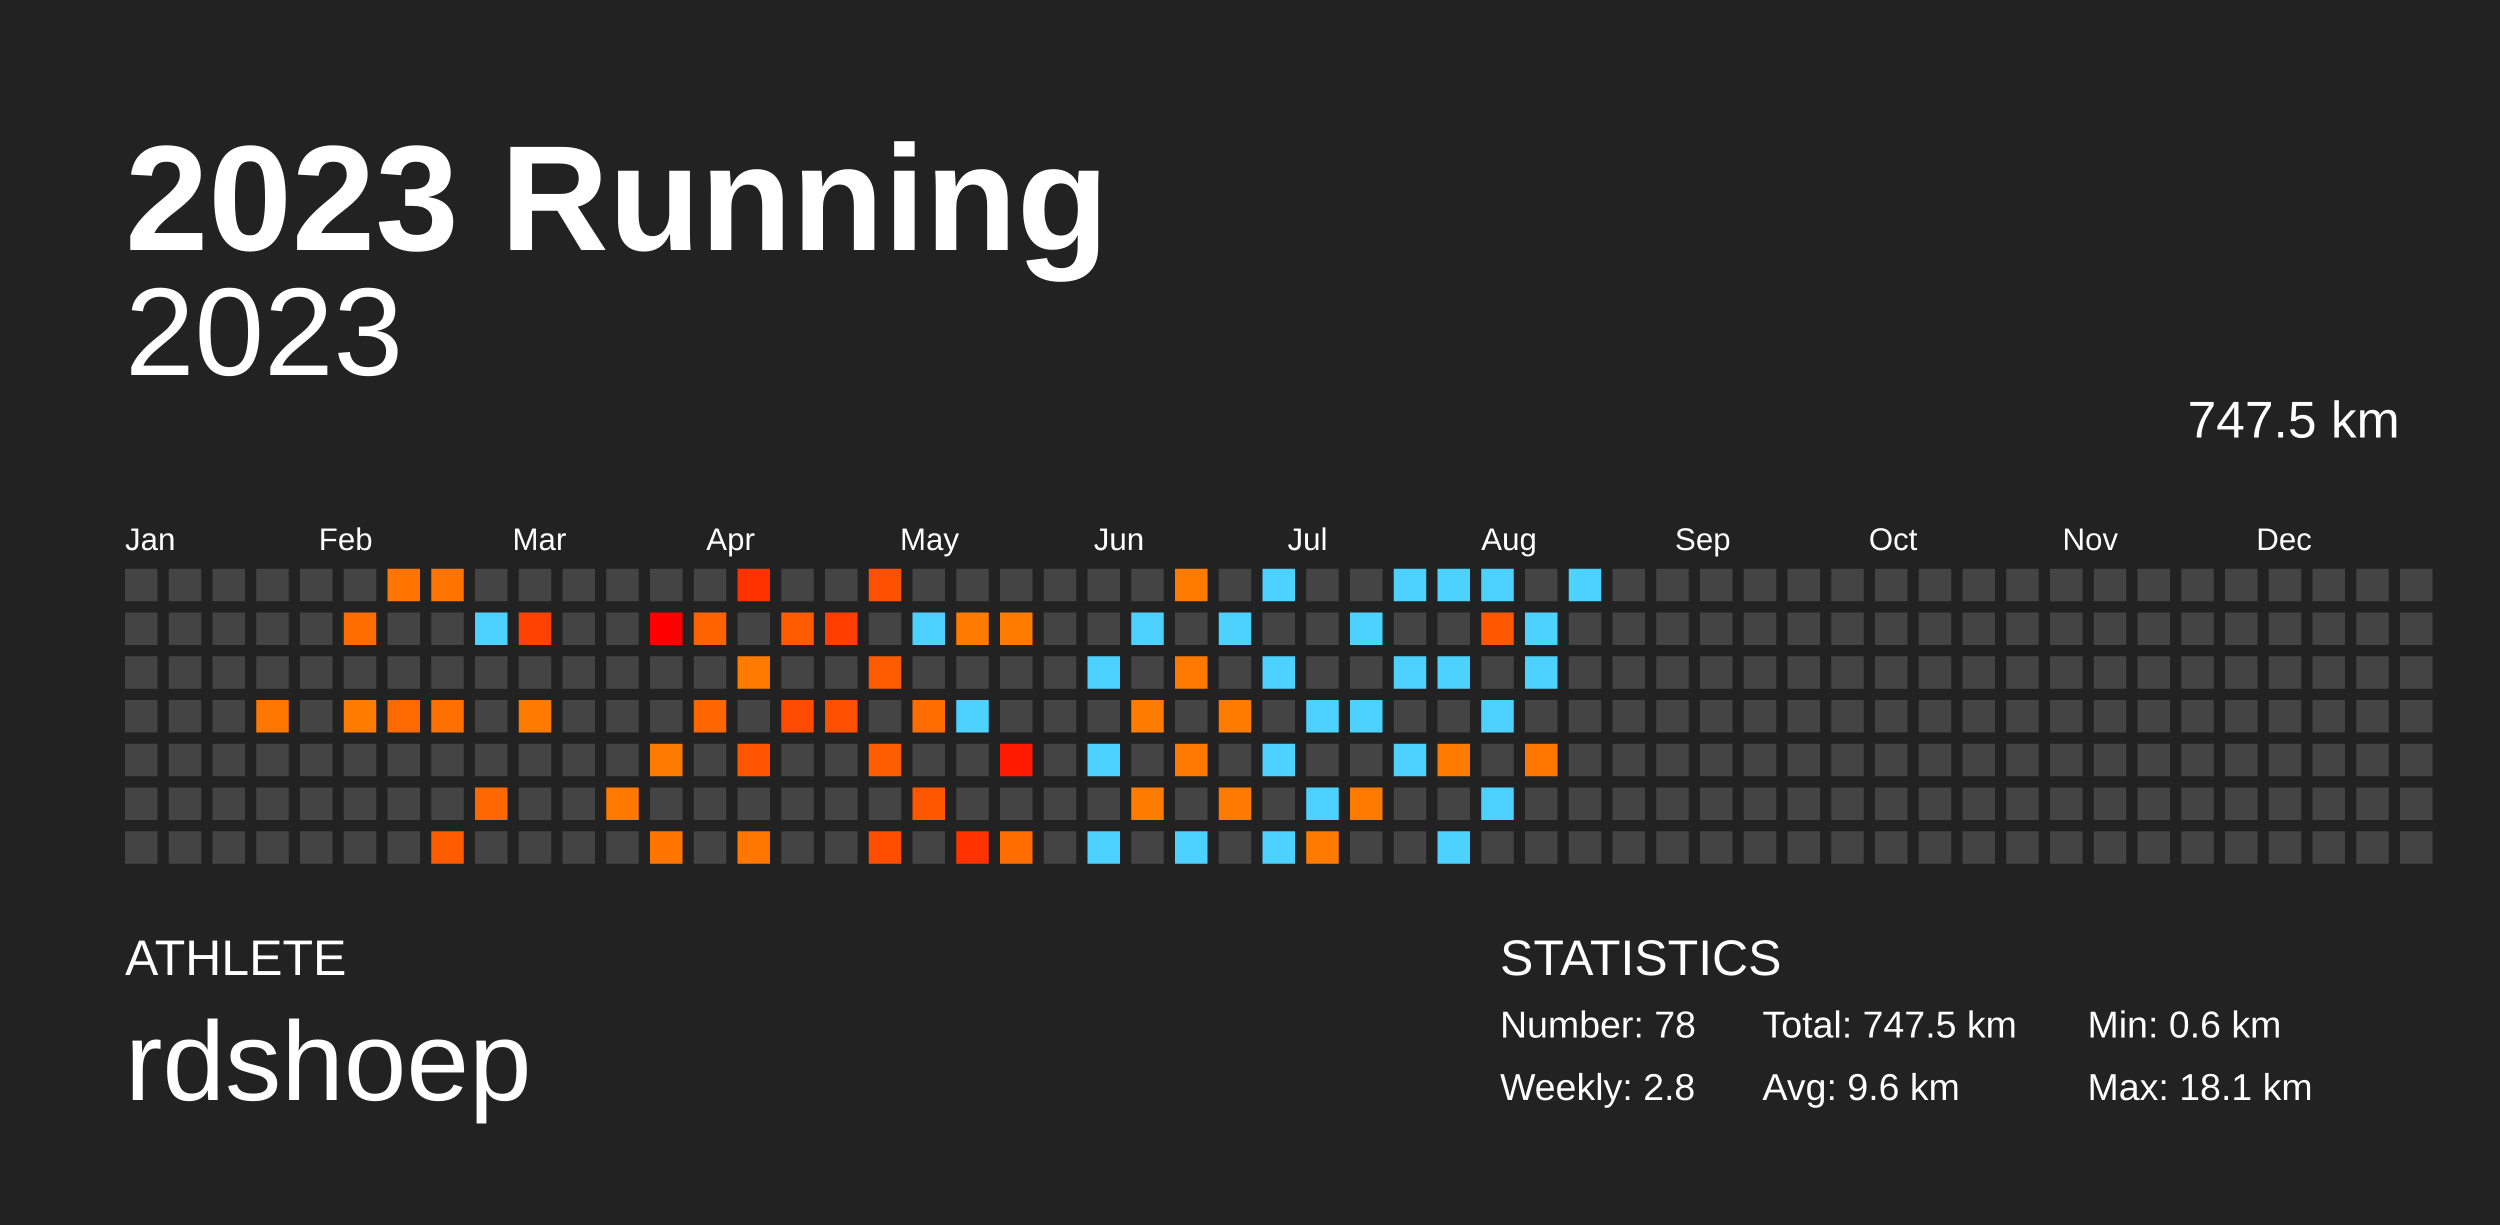
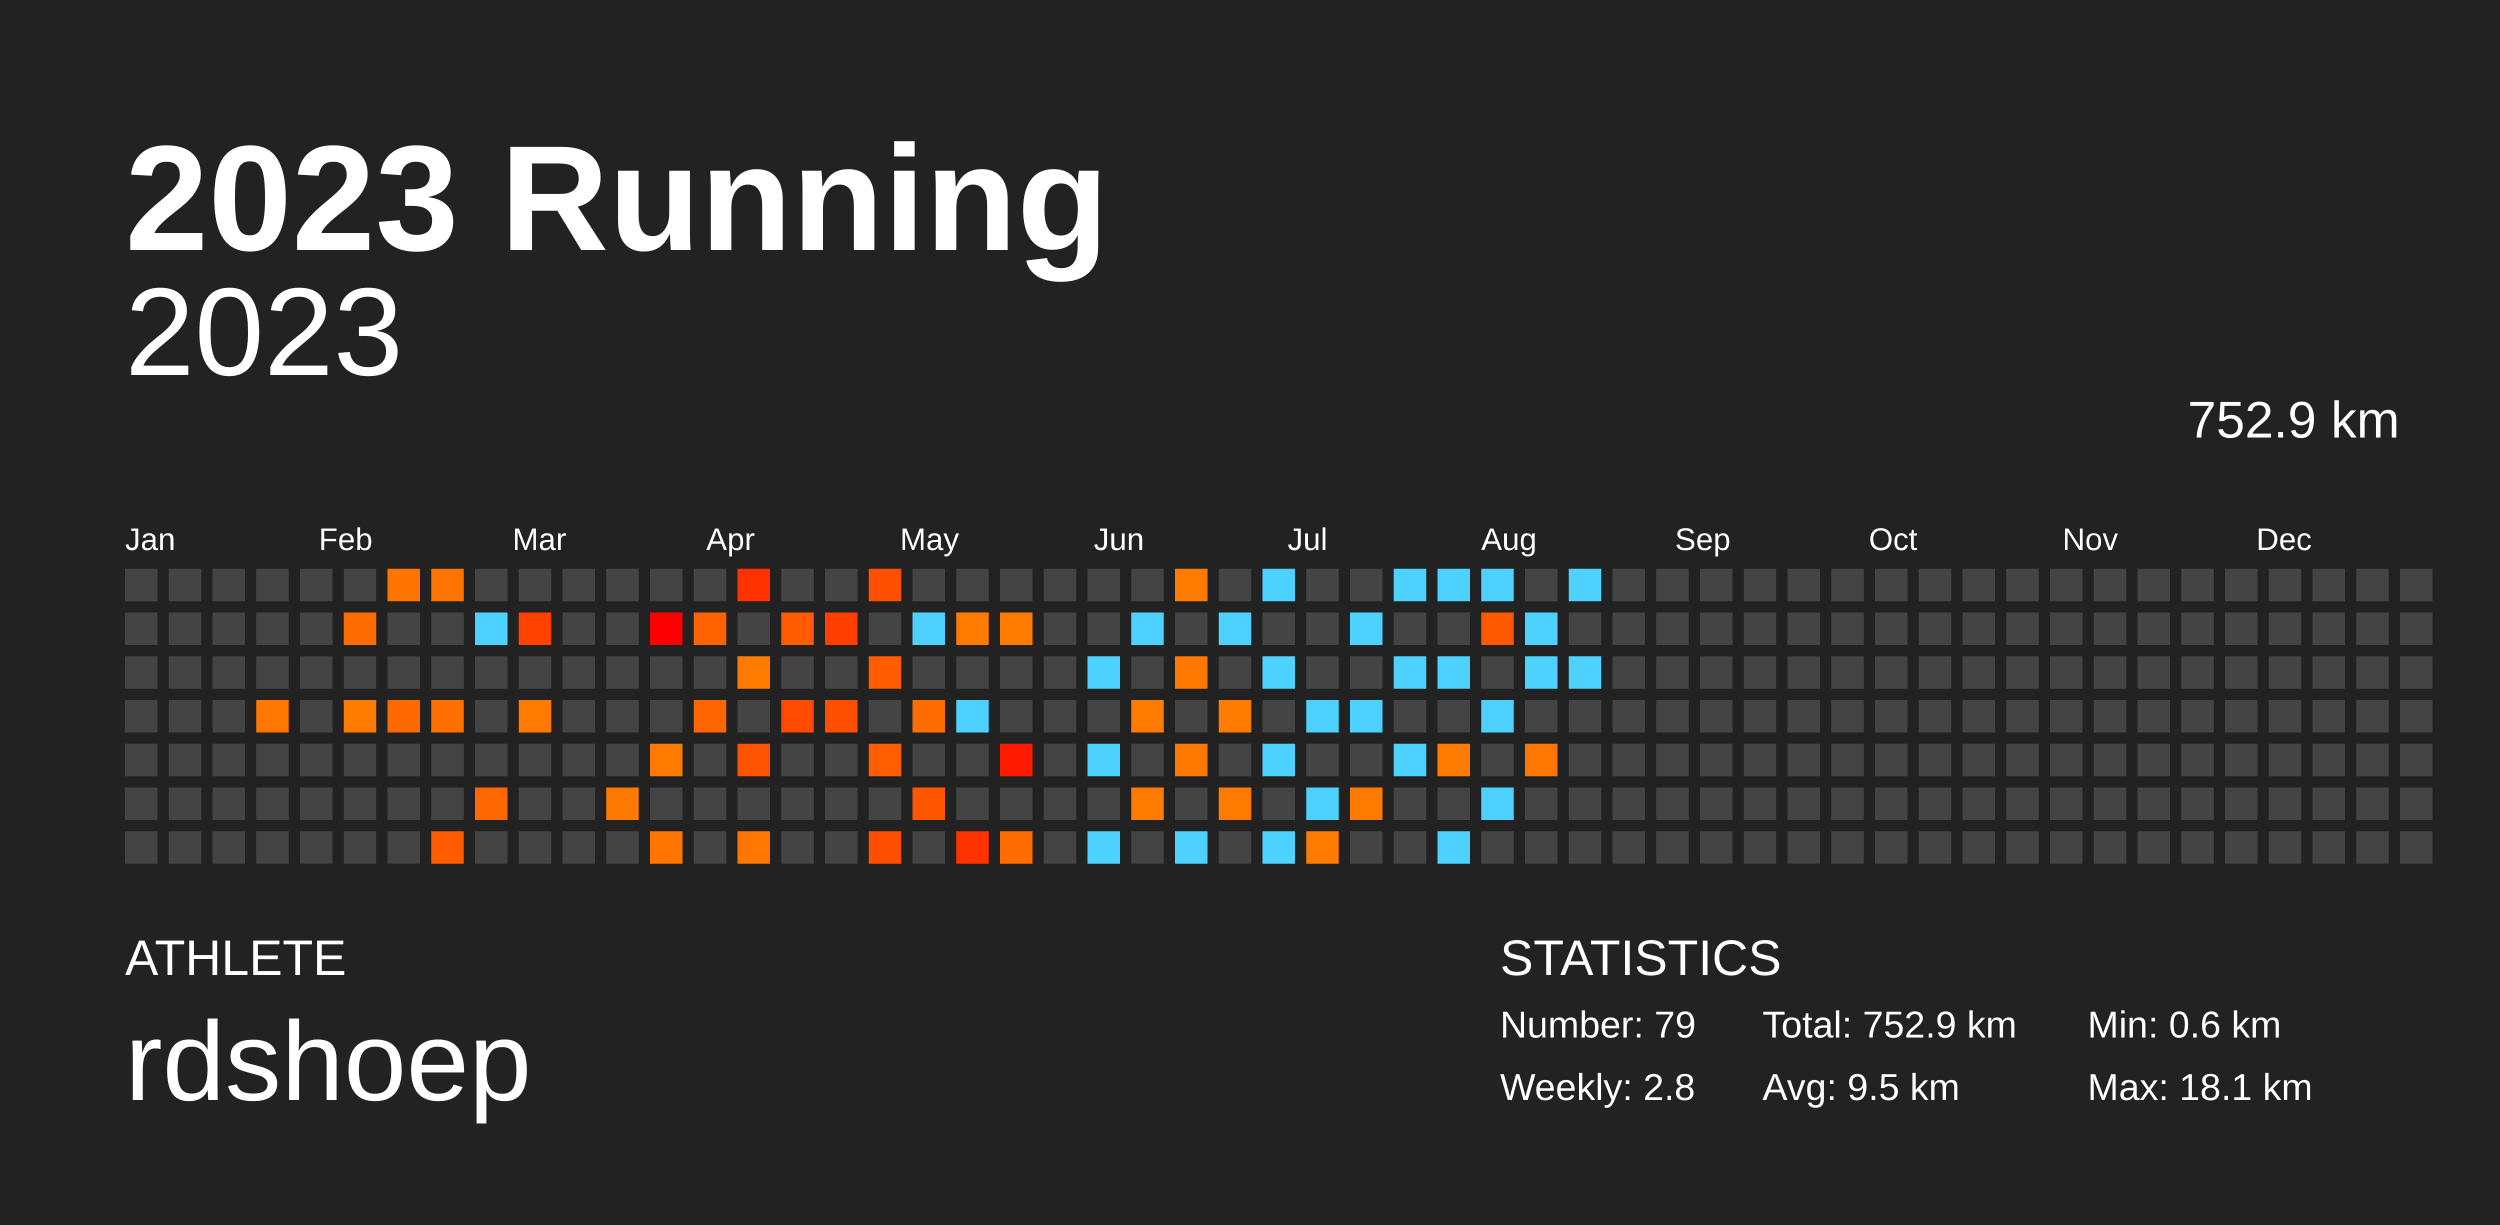
<svg xmlns="http://www.w3.org/2000/svg" baseProfile="full" height="98mm" version="1.1" viewBox="0,0,200,98" width="200mm">
  <defs />
  <rect fill="#222222" height="98" width="200" x="0" y="0" />
  <text fill="#FFFFFF" style="font-size:12px; font-family:Arial; font-weight:bold;" x="10" y="20">2023 Running</text>
  <text fill="#FFFFFF" style="font-size:4px; font-family:Arial" x="10" y="78">ATHLETE</text>
  <text fill="#FFFFFF" style="font-size:9px; font-family:Arial" x="10" y="88">rdshoep</text>
  <text fill="#FFFFFF" style="font-size:4px; font-family:Arial" x="120" y="78">STATISTICS</text>
-   <text fill="#FFFFFF" style="font-size:3px; font-family:Arial" x="120" y="83">Number: 78</text>
+   <text fill="#FFFFFF" style="font-size:3px; font-family:Arial" x="120" y="83">Number: 79</text>
  <text fill="#FFFFFF" style="font-size:3px; font-family:Arial" x="120" y="88">Weekly: 2.8</text>
-   <text fill="#FFFFFF" style="font-size:3px; font-family:Arial" x="141" y="83">Total: 747.5 km</text>
-   <text fill="#FFFFFF" style="font-size:3px; font-family:Arial" x="141" y="88">Avg: 9.6 km</text>
+   <text fill="#FFFFFF" style="font-size:3px; font-family:Arial" x="141" y="83">Total: 752.9 km</text>
+   <text fill="#FFFFFF" style="font-size:3px; font-family:Arial" x="141" y="88">Avg: 9.5 km</text>
  <text fill="#FFFFFF" style="font-size:3px; font-family:Arial" x="167" y="83">Min: 0.6 km</text>
  <text fill="#FFFFFF" style="font-size:3px; font-family:Arial" x="167" y="88">Max: 18.1 km</text>
  <text alignment-baseline="hanging" fill="#FFFFFF" style="font-size:10.0px; font-family:Arial;" x="10" y="30">2023</text>
-   <text alignment-baseline="hanging" fill="#FFFFFF" style="font-size:4.125px; font-family:Arial;" x="175" y="35">747.5 km</text>
+   <text alignment-baseline="hanging" fill="#FFFFFF" style="font-size:4.125px; font-family:Arial;" x="175" y="35">752.9 km</text>
  <text fill="#FFFFFF" style="font-size:2.5px; font-family:Arial" x="10.0" y="44">Jan</text>
  <text fill="#FFFFFF" style="font-size:2.5px; font-family:Arial" x="25.5" y="44">Feb</text>
  <text fill="#FFFFFF" style="font-size:2.5px; font-family:Arial" x="41.0" y="44">Mar</text>
  <text fill="#FFFFFF" style="font-size:2.5px; font-family:Arial" x="56.5" y="44">Apr</text>
  <text fill="#FFFFFF" style="font-size:2.5px; font-family:Arial" x="72.0" y="44">May</text>
  <text fill="#FFFFFF" style="font-size:2.5px; font-family:Arial" x="87.5" y="44">Jun</text>
  <text fill="#FFFFFF" style="font-size:2.5px; font-family:Arial" x="103.0" y="44">Jul</text>
  <text fill="#FFFFFF" style="font-size:2.5px; font-family:Arial" x="118.5" y="44">Aug</text>
  <text fill="#FFFFFF" style="font-size:2.5px; font-family:Arial" x="134.0" y="44">Sep</text>
  <text fill="#FFFFFF" style="font-size:2.5px; font-family:Arial" x="149.5" y="44">Oct</text>
  <text fill="#FFFFFF" style="font-size:2.5px; font-family:Arial" x="165.0" y="44">Nov</text>
  <text fill="#FFFFFF" style="font-size:2.5px; font-family:Arial" x="180.5" y="44">Dec</text>
  <rect fill="#444444" height="2.6" width="2.6" x="10.0" y="45.5" />
  <rect fill="#444444" height="2.6" width="2.6" x="10.0" y="49.0" />
  <rect fill="#444444" height="2.6" width="2.6" x="10.0" y="52.5" />
  <rect fill="#444444" height="2.6" width="2.6" x="10.0" y="56.0" />
  <rect fill="#444444" height="2.6" width="2.6" x="10.0" y="59.5" />
  <rect fill="#444444" height="2.6" width="2.6" x="10.0" y="63.0" />
  <rect fill="#444444" height="2.6" width="2.6" x="10.0" y="66.5" />
  <rect fill="#444444" height="2.6" width="2.6" x="13.5" y="45.5" />
  <rect fill="#444444" height="2.6" width="2.6" x="13.5" y="49.0" />
  <rect fill="#444444" height="2.6" width="2.6" x="13.5" y="52.5" />
  <rect fill="#444444" height="2.6" width="2.6" x="13.5" y="56.0" />
  <rect fill="#444444" height="2.6" width="2.6" x="13.5" y="59.5" />
  <rect fill="#444444" height="2.6" width="2.6" x="13.5" y="63.0" />
  <rect fill="#444444" height="2.6" width="2.6" x="13.5" y="66.5" />
  <rect fill="#444444" height="2.6" width="2.6" x="17.0" y="45.5" />
  <rect fill="#444444" height="2.6" width="2.6" x="17.0" y="49.0" />
  <rect fill="#444444" height="2.6" width="2.6" x="17.0" y="52.5" />
  <rect fill="#444444" height="2.6" width="2.6" x="17.0" y="56.0" />
  <rect fill="#444444" height="2.6" width="2.6" x="17.0" y="59.5" />
  <rect fill="#444444" height="2.6" width="2.6" x="17.0" y="63.0" />
  <rect fill="#444444" height="2.6" width="2.6" x="17.0" y="66.5" />
  <rect fill="#444444" height="2.6" width="2.6" x="20.5" y="45.5" />
  <rect fill="#444444" height="2.6" width="2.6" x="20.5" y="49.0" />
  <rect fill="#444444" height="2.6" width="2.6" x="20.5" y="52.5" />
  <rect fill="#ff7700" height="2.6" width="2.6" x="20.5" y="56.0" />
  <rect fill="#444444" height="2.6" width="2.6" x="20.5" y="59.5" />
  <rect fill="#444444" height="2.6" width="2.6" x="20.5" y="63.0" />
  <rect fill="#444444" height="2.6" width="2.6" x="20.5" y="66.5" />
  <rect fill="#444444" height="2.6" width="2.6" x="24.0" y="45.5" />
  <rect fill="#444444" height="2.6" width="2.6" x="24.0" y="49.0" />
  <rect fill="#444444" height="2.6" width="2.6" x="24.0" y="52.5" />
  <rect fill="#444444" height="2.6" width="2.6" x="24.0" y="56.0" />
  <rect fill="#444444" height="2.6" width="2.6" x="24.0" y="59.5" />
  <rect fill="#444444" height="2.6" width="2.6" x="24.0" y="63.0" />
  <rect fill="#444444" height="2.6" width="2.6" x="24.0" y="66.5" />
  <rect fill="#444444" height="2.6" width="2.6" x="27.5" y="45.5" />
  <rect fill="#ff6c00" height="2.6" width="2.6" x="27.5" y="49.0" />
  <rect fill="#444444" height="2.6" width="2.6" x="27.5" y="52.5" />
  <rect fill="#ff7c00" height="2.6" width="2.6" x="27.5" y="56.0" />
  <rect fill="#444444" height="2.6" width="2.6" x="27.5" y="59.5" />
  <rect fill="#444444" height="2.6" width="2.6" x="27.5" y="63.0" />
  <rect fill="#444444" height="2.6" width="2.6" x="27.5" y="66.5" />
  <rect fill="#ff7500" height="2.6" width="2.6" x="31.0" y="45.5" />
  <rect fill="#444444" height="2.6" width="2.6" x="31.0" y="49.0" />
  <rect fill="#444444" height="2.6" width="2.6" x="31.0" y="52.5" />
  <rect fill="#ff6a00" height="2.6" width="2.6" x="31.0" y="56.0" />
  <rect fill="#444444" height="2.6" width="2.6" x="31.0" y="59.5" />
  <rect fill="#444444" height="2.6" width="2.6" x="31.0" y="63.0" />
  <rect fill="#444444" height="2.6" width="2.6" x="31.0" y="66.5" />
  <rect fill="#ff7400" height="2.6" width="2.6" x="34.5" y="45.5" />
  <rect fill="#444444" height="2.6" width="2.6" x="34.5" y="49.0" />
  <rect fill="#444444" height="2.6" width="2.6" x="34.5" y="52.5" />
  <rect fill="#ff7000" height="2.6" width="2.6" x="34.5" y="56.0" />
  <rect fill="#444444" height="2.6" width="2.6" x="34.5" y="59.5" />
  <rect fill="#444444" height="2.6" width="2.6" x="34.5" y="63.0" />
  <rect fill="#ff5c00" height="2.6" width="2.6" x="34.5" y="66.5" />
  <rect fill="#444444" height="2.6" width="2.6" x="38.0" y="45.5" />
  <rect fill="#4dd2ff" height="2.6" width="2.6" x="38.0" y="49.0" />
  <rect fill="#444444" height="2.6" width="2.6" x="38.0" y="52.5" />
  <rect fill="#444444" height="2.6" width="2.6" x="38.0" y="56.0" />
  <rect fill="#444444" height="2.6" width="2.6" x="38.0" y="59.5" />
  <rect fill="#ff6700" height="2.6" width="2.6" x="38.0" y="63.0" />
  <rect fill="#444444" height="2.6" width="2.6" x="38.0" y="66.5" />
  <rect fill="#444444" height="2.6" width="2.6" x="41.5" y="45.5" />
  <rect fill="#ff4200" height="2.6" width="2.6" x="41.5" y="49.0" />
  <rect fill="#444444" height="2.6" width="2.6" x="41.5" y="52.5" />
  <rect fill="#ff7b00" height="2.6" width="2.6" x="41.5" y="56.0" />
  <rect fill="#444444" height="2.6" width="2.6" x="41.5" y="59.5" />
  <rect fill="#444444" height="2.6" width="2.6" x="41.5" y="63.0" />
  <rect fill="#444444" height="2.6" width="2.6" x="41.5" y="66.5" />
  <rect fill="#444444" height="2.6" width="2.6" x="45.0" y="45.5" />
  <rect fill="#444444" height="2.6" width="2.6" x="45.0" y="49.0" />
  <rect fill="#444444" height="2.6" width="2.6" x="45.0" y="52.5" />
  <rect fill="#444444" height="2.6" width="2.6" x="45.0" y="56.0" />
  <rect fill="#444444" height="2.6" width="2.6" x="45.0" y="59.5" />
  <rect fill="#444444" height="2.6" width="2.6" x="45.0" y="63.0" />
  <rect fill="#444444" height="2.6" width="2.6" x="45.0" y="66.5" />
  <rect fill="#444444" height="2.6" width="2.6" x="48.5" y="45.5" />
  <rect fill="#444444" height="2.6" width="2.6" x="48.5" y="49.0" />
  <rect fill="#444444" height="2.6" width="2.6" x="48.5" y="52.5" />
  <rect fill="#444444" height="2.6" width="2.6" x="48.5" y="56.0" />
  <rect fill="#444444" height="2.6" width="2.6" x="48.5" y="59.5" />
  <rect fill="#ff7800" height="2.6" width="2.6" x="48.5" y="63.0" />
  <rect fill="#444444" height="2.6" width="2.6" x="48.5" y="66.5" />
  <rect fill="#444444" height="2.6" width="2.6" x="52.0" y="45.5" />
  <rect fill="#ff0000" height="2.6" width="2.6" x="52.0" y="49.0" />
  <rect fill="#444444" height="2.6" width="2.6" x="52.0" y="52.5" />
  <rect fill="#444444" height="2.6" width="2.6" x="52.0" y="56.0" />
  <rect fill="#ff7b00" height="2.6" width="2.6" x="52.0" y="59.5" />
  <rect fill="#444444" height="2.6" width="2.6" x="52.0" y="63.0" />
  <rect fill="#ff7500" height="2.6" width="2.6" x="52.0" y="66.5" />
  <rect fill="#444444" height="2.6" width="2.6" x="55.5" y="45.5" />
  <rect fill="#ff6300" height="2.6" width="2.6" x="55.5" y="49.0" />
  <rect fill="#444444" height="2.6" width="2.6" x="55.5" y="52.5" />
  <rect fill="#ff6600" height="2.6" width="2.6" x="55.5" y="56.0" />
  <rect fill="#444444" height="2.6" width="2.6" x="55.5" y="59.5" />
  <rect fill="#444444" height="2.6" width="2.6" x="55.5" y="63.0" />
  <rect fill="#444444" height="2.6" width="2.6" x="55.5" y="66.5" />
  <rect fill="#ff3200" height="2.6" width="2.6" x="59.0" y="45.5" />
  <rect fill="#444444" height="2.6" width="2.6" x="59.0" y="49.0" />
  <rect fill="#ff7b00" height="2.6" width="2.6" x="59.0" y="52.5" />
  <rect fill="#444444" height="2.6" width="2.6" x="59.0" y="56.0" />
  <rect fill="#ff5400" height="2.6" width="2.6" x="59.0" y="59.5" />
  <rect fill="#444444" height="2.6" width="2.6" x="59.0" y="63.0" />
  <rect fill="#ff7600" height="2.6" width="2.6" x="59.0" y="66.5" />
  <rect fill="#444444" height="2.6" width="2.6" x="62.5" y="45.5" />
  <rect fill="#ff5b00" height="2.6" width="2.6" x="62.5" y="49.0" />
  <rect fill="#444444" height="2.6" width="2.6" x="62.5" y="52.5" />
  <rect fill="#ff4b00" height="2.6" width="2.6" x="62.5" y="56.0" />
  <rect fill="#444444" height="2.6" width="2.6" x="62.5" y="59.5" />
  <rect fill="#444444" height="2.6" width="2.6" x="62.5" y="63.0" />
  <rect fill="#444444" height="2.6" width="2.6" x="62.5" y="66.5" />
  <rect fill="#444444" height="2.6" width="2.6" x="66.0" y="45.5" />
  <rect fill="#ff3e00" height="2.6" width="2.6" x="66.0" y="49.0" />
  <rect fill="#444444" height="2.6" width="2.6" x="66.0" y="52.5" />
  <rect fill="#ff4f00" height="2.6" width="2.6" x="66.0" y="56.0" />
  <rect fill="#444444" height="2.6" width="2.6" x="66.0" y="59.5" />
  <rect fill="#444444" height="2.6" width="2.6" x="66.0" y="63.0" />
  <rect fill="#444444" height="2.6" width="2.6" x="66.0" y="66.5" />
  <rect fill="#ff4f00" height="2.6" width="2.6" x="69.5" y="45.5" />
  <rect fill="#444444" height="2.6" width="2.6" x="69.5" y="49.0" />
  <rect fill="#ff5b00" height="2.6" width="2.6" x="69.5" y="52.5" />
  <rect fill="#444444" height="2.6" width="2.6" x="69.5" y="56.0" />
  <rect fill="#ff5e00" height="2.6" width="2.6" x="69.5" y="59.5" />
  <rect fill="#444444" height="2.6" width="2.6" x="69.5" y="63.0" />
  <rect fill="#ff4e00" height="2.6" width="2.6" x="69.5" y="66.5" />
  <rect fill="#444444" height="2.6" width="2.6" x="73.0" y="45.5" />
  <rect fill="#4dd2ff" height="2.6" width="2.6" x="73.0" y="49.0" />
  <rect fill="#444444" height="2.6" width="2.6" x="73.0" y="52.5" />
  <rect fill="#ff6c00" height="2.6" width="2.6" x="73.0" y="56.0" />
  <rect fill="#444444" height="2.6" width="2.6" x="73.0" y="59.5" />
  <rect fill="#ff5700" height="2.6" width="2.6" x="73.0" y="63.0" />
  <rect fill="#444444" height="2.6" width="2.6" x="73.0" y="66.5" />
  <rect fill="#444444" height="2.6" width="2.6" x="76.5" y="45.5" />
  <rect fill="#ff7b00" height="2.6" width="2.6" x="76.5" y="49.0" />
  <rect fill="#444444" height="2.6" width="2.6" x="76.5" y="52.5" />
  <rect fill="#4dd2ff" height="2.6" width="2.6" x="76.5" y="56.0" />
  <rect fill="#444444" height="2.6" width="2.6" x="76.5" y="59.5" />
  <rect fill="#444444" height="2.6" width="2.6" x="76.5" y="63.0" />
  <rect fill="#ff3200" height="2.6" width="2.6" x="76.5" y="66.5" />
  <rect fill="#444444" height="2.6" width="2.6" x="80.0" y="45.5" />
  <rect fill="#ff7c00" height="2.6" width="2.6" x="80.0" y="49.0" />
  <rect fill="#444444" height="2.6" width="2.6" x="80.0" y="52.5" />
  <rect fill="#444444" height="2.6" width="2.6" x="80.0" y="56.0" />
  <rect fill="#ff1a00" height="2.6" width="2.6" x="80.0" y="59.5" />
  <rect fill="#444444" height="2.6" width="2.6" x="80.0" y="63.0" />
  <rect fill="#ff6d00" height="2.6" width="2.6" x="80.0" y="66.5" />
  <rect fill="#444444" height="2.6" width="2.6" x="83.5" y="45.5" />
  <rect fill="#444444" height="2.6" width="2.6" x="83.5" y="49.0" />
  <rect fill="#444444" height="2.6" width="2.6" x="83.5" y="52.5" />
  <rect fill="#444444" height="2.6" width="2.6" x="83.5" y="56.0" />
  <rect fill="#444444" height="2.6" width="2.6" x="83.5" y="59.5" />
  <rect fill="#444444" height="2.6" width="2.6" x="83.5" y="63.0" />
  <rect fill="#444444" height="2.6" width="2.6" x="83.5" y="66.5" />
  <rect fill="#444444" height="2.6" width="2.6" x="87.0" y="45.5" />
  <rect fill="#444444" height="2.6" width="2.6" x="87.0" y="49.0" />
  <rect fill="#4dd2ff" height="2.6" width="2.6" x="87.0" y="52.5" />
  <rect fill="#444444" height="2.6" width="2.6" x="87.0" y="56.0" />
  <rect fill="#4dd2ff" height="2.6" width="2.6" x="87.0" y="59.5" />
  <rect fill="#444444" height="2.6" width="2.6" x="87.0" y="63.0" />
  <rect fill="#4dd2ff" height="2.6" width="2.6" x="87.0" y="66.5" />
  <rect fill="#444444" height="2.6" width="2.6" x="90.5" y="45.5" />
  <rect fill="#4dd2ff" height="2.6" width="2.6" x="90.5" y="49.0" />
  <rect fill="#444444" height="2.6" width="2.6" x="90.5" y="52.5" />
  <rect fill="#ff7c00" height="2.6" width="2.6" x="90.5" y="56.0" />
  <rect fill="#444444" height="2.6" width="2.6" x="90.5" y="59.5" />
  <rect fill="#ff7c00" height="2.6" width="2.6" x="90.5" y="63.0" />
  <rect fill="#444444" height="2.6" width="2.6" x="90.5" y="66.5" />
  <rect fill="#ff7c00" height="2.6" width="2.6" x="94.0" y="45.5" />
  <rect fill="#444444" height="2.6" width="2.6" x="94.0" y="49.0" />
  <rect fill="#ff7800" height="2.6" width="2.6" x="94.0" y="52.5" />
  <rect fill="#444444" height="2.6" width="2.6" x="94.0" y="56.0" />
  <rect fill="#ff7900" height="2.6" width="2.6" x="94.0" y="59.5" />
  <rect fill="#444444" height="2.6" width="2.6" x="94.0" y="63.0" />
  <rect fill="#4dd2ff" height="2.6" width="2.6" x="94.0" y="66.5" />
  <rect fill="#444444" height="2.6" width="2.6" x="97.5" y="45.5" />
  <rect fill="#4dd2ff" height="2.6" width="2.6" x="97.5" y="49.0" />
  <rect fill="#444444" height="2.6" width="2.6" x="97.5" y="52.5" />
  <rect fill="#ff7c00" height="2.6" width="2.6" x="97.5" y="56.0" />
  <rect fill="#444444" height="2.6" width="2.6" x="97.5" y="59.5" />
  <rect fill="#ff7a00" height="2.6" width="2.6" x="97.5" y="63.0" />
  <rect fill="#444444" height="2.6" width="2.6" x="97.5" y="66.5" />
  <rect fill="#4dd2ff" height="2.6" width="2.6" x="101.0" y="45.5" />
  <rect fill="#444444" height="2.6" width="2.6" x="101.0" y="49.0" />
  <rect fill="#4dd2ff" height="2.6" width="2.6" x="101.0" y="52.5" />
  <rect fill="#444444" height="2.6" width="2.6" x="101.0" y="56.0" />
  <rect fill="#4dd2ff" height="2.6" width="2.6" x="101.0" y="59.5" />
  <rect fill="#444444" height="2.6" width="2.6" x="101.0" y="63.0" />
  <rect fill="#4dd2ff" height="2.6" width="2.6" x="101.0" y="66.5" />
  <rect fill="#444444" height="2.6" width="2.6" x="104.5" y="45.5" />
  <rect fill="#444444" height="2.6" width="2.6" x="104.5" y="49.0" />
  <rect fill="#444444" height="2.6" width="2.6" x="104.5" y="52.5" />
  <rect fill="#4dd2ff" height="2.6" width="2.6" x="104.5" y="56.0" />
  <rect fill="#444444" height="2.6" width="2.6" x="104.5" y="59.5" />
  <rect fill="#4dd2ff" height="2.6" width="2.6" x="104.5" y="63.0" />
  <rect fill="#ff7b00" height="2.6" width="2.6" x="104.5" y="66.5" />
  <rect fill="#444444" height="2.6" width="2.6" x="108.0" y="45.5" />
  <rect fill="#4dd2ff" height="2.6" width="2.6" x="108.0" y="49.0" />
  <rect fill="#444444" height="2.6" width="2.6" x="108.0" y="52.5" />
  <rect fill="#4dd2ff" height="2.6" width="2.6" x="108.0" y="56.0" />
  <rect fill="#444444" height="2.6" width="2.6" x="108.0" y="59.5" />
  <rect fill="#ff7b00" height="2.6" width="2.6" x="108.0" y="63.0" />
  <rect fill="#444444" height="2.6" width="2.6" x="108.0" y="66.5" />
  <rect fill="#4dd2ff" height="2.6" width="2.6" x="111.5" y="45.5" />
  <rect fill="#444444" height="2.6" width="2.6" x="111.5" y="49.0" />
  <rect fill="#4dd2ff" height="2.6" width="2.6" x="111.5" y="52.5" />
  <rect fill="#444444" height="2.6" width="2.6" x="111.5" y="56.0" />
  <rect fill="#4dd2ff" height="2.6" width="2.6" x="111.5" y="59.5" />
  <rect fill="#444444" height="2.6" width="2.6" x="111.5" y="63.0" />
  <rect fill="#444444" height="2.6" width="2.6" x="111.5" y="66.5" />
  <rect fill="#4dd2ff" height="2.6" width="2.6" x="115.0" y="45.5" />
  <rect fill="#444444" height="2.6" width="2.6" x="115.0" y="49.0" />
  <rect fill="#4dd2ff" height="2.6" width="2.6" x="115.0" y="52.5" />
  <rect fill="#444444" height="2.6" width="2.6" x="115.0" y="56.0" />
  <rect fill="#ff7c00" height="2.6" width="2.6" x="115.0" y="59.5" />
  <rect fill="#444444" height="2.6" width="2.6" x="115.0" y="63.0" />
  <rect fill="#4dd2ff" height="2.6" width="2.6" x="115.0" y="66.5" />
  <rect fill="#4dd2ff" height="2.6" width="2.6" x="118.5" y="45.5" />
  <rect fill="#ff5800" height="2.6" width="2.6" x="118.5" y="49.0" />
  <rect fill="#444444" height="2.6" width="2.6" x="118.5" y="52.5" />
  <rect fill="#4dd2ff" height="2.6" width="2.6" x="118.5" y="56.0" />
  <rect fill="#444444" height="2.6" width="2.6" x="118.5" y="59.5" />
  <rect fill="#4dd2ff" height="2.6" width="2.6" x="118.5" y="63.0" />
  <rect fill="#444444" height="2.6" width="2.6" x="118.5" y="66.5" />
  <rect fill="#444444" height="2.6" width="2.6" x="122.0" y="45.5" />
  <rect fill="#4dd2ff" height="2.6" width="2.6" x="122.0" y="49.0" />
  <rect fill="#4dd2ff" height="2.6" width="2.6" x="122.0" y="52.5" />
  <rect fill="#444444" height="2.6" width="2.6" x="122.0" y="56.0" />
  <rect fill="#ff7700" height="2.6" width="2.6" x="122.0" y="59.5" />
  <rect fill="#444444" height="2.6" width="2.6" x="122.0" y="63.0" />
  <rect fill="#444444" height="2.6" width="2.6" x="122.0" y="66.5" />
  <rect fill="#4dd2ff" height="2.6" width="2.6" x="125.5" y="45.5" />
  <rect fill="#444444" height="2.6" width="2.6" x="125.5" y="49.0" />
-   <rect fill="#444444" height="2.6" width="2.6" x="125.5" y="52.5" />
+   <rect fill="#4dd2ff" height="2.6" width="2.6" x="125.5" y="52.5" />
  <rect fill="#444444" height="2.6" width="2.6" x="125.5" y="56.0" />
  <rect fill="#444444" height="2.6" width="2.6" x="125.5" y="59.5" />
  <rect fill="#444444" height="2.6" width="2.6" x="125.5" y="63.0" />
  <rect fill="#444444" height="2.6" width="2.6" x="125.5" y="66.5" />
  <rect fill="#444444" height="2.6" width="2.6" x="129.0" y="45.5" />
  <rect fill="#444444" height="2.6" width="2.6" x="129.0" y="49.0" />
  <rect fill="#444444" height="2.6" width="2.6" x="129.0" y="52.5" />
  <rect fill="#444444" height="2.6" width="2.6" x="129.0" y="56.0" />
  <rect fill="#444444" height="2.6" width="2.6" x="129.0" y="59.5" />
  <rect fill="#444444" height="2.6" width="2.6" x="129.0" y="63.0" />
  <rect fill="#444444" height="2.6" width="2.6" x="129.0" y="66.5" />
  <rect fill="#444444" height="2.6" width="2.6" x="132.5" y="45.5" />
  <rect fill="#444444" height="2.6" width="2.6" x="132.5" y="49.0" />
  <rect fill="#444444" height="2.6" width="2.6" x="132.5" y="52.5" />
  <rect fill="#444444" height="2.6" width="2.6" x="132.5" y="56.0" />
  <rect fill="#444444" height="2.6" width="2.6" x="132.5" y="59.5" />
  <rect fill="#444444" height="2.6" width="2.6" x="132.5" y="63.0" />
  <rect fill="#444444" height="2.6" width="2.6" x="132.5" y="66.5" />
  <rect fill="#444444" height="2.6" width="2.6" x="136.0" y="45.5" />
  <rect fill="#444444" height="2.6" width="2.6" x="136.0" y="49.0" />
  <rect fill="#444444" height="2.6" width="2.6" x="136.0" y="52.5" />
  <rect fill="#444444" height="2.6" width="2.6" x="136.0" y="56.0" />
  <rect fill="#444444" height="2.6" width="2.6" x="136.0" y="59.5" />
  <rect fill="#444444" height="2.6" width="2.6" x="136.0" y="63.0" />
  <rect fill="#444444" height="2.6" width="2.6" x="136.0" y="66.5" />
  <rect fill="#444444" height="2.6" width="2.6" x="139.5" y="45.5" />
  <rect fill="#444444" height="2.6" width="2.6" x="139.5" y="49.0" />
  <rect fill="#444444" height="2.6" width="2.6" x="139.5" y="52.5" />
  <rect fill="#444444" height="2.6" width="2.6" x="139.5" y="56.0" />
  <rect fill="#444444" height="2.6" width="2.6" x="139.5" y="59.5" />
  <rect fill="#444444" height="2.6" width="2.6" x="139.5" y="63.0" />
  <rect fill="#444444" height="2.6" width="2.6" x="139.5" y="66.5" />
  <rect fill="#444444" height="2.6" width="2.6" x="143.0" y="45.5" />
  <rect fill="#444444" height="2.6" width="2.6" x="143.0" y="49.0" />
  <rect fill="#444444" height="2.6" width="2.6" x="143.0" y="52.5" />
  <rect fill="#444444" height="2.6" width="2.6" x="143.0" y="56.0" />
  <rect fill="#444444" height="2.6" width="2.6" x="143.0" y="59.5" />
  <rect fill="#444444" height="2.6" width="2.6" x="143.0" y="63.0" />
  <rect fill="#444444" height="2.6" width="2.6" x="143.0" y="66.5" />
  <rect fill="#444444" height="2.6" width="2.6" x="146.5" y="45.5" />
  <rect fill="#444444" height="2.6" width="2.6" x="146.5" y="49.0" />
  <rect fill="#444444" height="2.6" width="2.6" x="146.5" y="52.5" />
  <rect fill="#444444" height="2.6" width="2.6" x="146.5" y="56.0" />
  <rect fill="#444444" height="2.6" width="2.6" x="146.5" y="59.5" />
  <rect fill="#444444" height="2.6" width="2.6" x="146.5" y="63.0" />
  <rect fill="#444444" height="2.6" width="2.6" x="146.5" y="66.5" />
  <rect fill="#444444" height="2.6" width="2.6" x="150.0" y="45.5" />
  <rect fill="#444444" height="2.6" width="2.6" x="150.0" y="49.0" />
  <rect fill="#444444" height="2.6" width="2.6" x="150.0" y="52.5" />
  <rect fill="#444444" height="2.6" width="2.6" x="150.0" y="56.0" />
  <rect fill="#444444" height="2.6" width="2.6" x="150.0" y="59.5" />
  <rect fill="#444444" height="2.6" width="2.6" x="150.0" y="63.0" />
  <rect fill="#444444" height="2.6" width="2.6" x="150.0" y="66.5" />
  <rect fill="#444444" height="2.6" width="2.6" x="153.5" y="45.5" />
  <rect fill="#444444" height="2.6" width="2.6" x="153.5" y="49.0" />
  <rect fill="#444444" height="2.6" width="2.6" x="153.5" y="52.5" />
  <rect fill="#444444" height="2.6" width="2.6" x="153.5" y="56.0" />
  <rect fill="#444444" height="2.6" width="2.6" x="153.5" y="59.5" />
  <rect fill="#444444" height="2.6" width="2.6" x="153.5" y="63.0" />
  <rect fill="#444444" height="2.6" width="2.6" x="153.5" y="66.5" />
  <rect fill="#444444" height="2.6" width="2.6" x="157.0" y="45.5" />
  <rect fill="#444444" height="2.6" width="2.6" x="157.0" y="49.0" />
  <rect fill="#444444" height="2.6" width="2.6" x="157.0" y="52.5" />
  <rect fill="#444444" height="2.6" width="2.6" x="157.0" y="56.0" />
  <rect fill="#444444" height="2.6" width="2.6" x="157.0" y="59.5" />
  <rect fill="#444444" height="2.6" width="2.6" x="157.0" y="63.0" />
  <rect fill="#444444" height="2.6" width="2.6" x="157.0" y="66.5" />
  <rect fill="#444444" height="2.6" width="2.6" x="160.5" y="45.5" />
  <rect fill="#444444" height="2.6" width="2.6" x="160.5" y="49.0" />
  <rect fill="#444444" height="2.6" width="2.6" x="160.5" y="52.5" />
  <rect fill="#444444" height="2.6" width="2.6" x="160.5" y="56.0" />
  <rect fill="#444444" height="2.6" width="2.6" x="160.5" y="59.5" />
  <rect fill="#444444" height="2.6" width="2.6" x="160.5" y="63.0" />
  <rect fill="#444444" height="2.6" width="2.6" x="160.5" y="66.5" />
  <rect fill="#444444" height="2.6" width="2.6" x="164.0" y="45.5" />
  <rect fill="#444444" height="2.6" width="2.6" x="164.0" y="49.0" />
  <rect fill="#444444" height="2.6" width="2.6" x="164.0" y="52.5" />
  <rect fill="#444444" height="2.6" width="2.6" x="164.0" y="56.0" />
  <rect fill="#444444" height="2.6" width="2.6" x="164.0" y="59.5" />
  <rect fill="#444444" height="2.6" width="2.6" x="164.0" y="63.0" />
  <rect fill="#444444" height="2.6" width="2.6" x="164.0" y="66.5" />
  <rect fill="#444444" height="2.6" width="2.6" x="167.5" y="45.5" />
  <rect fill="#444444" height="2.6" width="2.6" x="167.5" y="49.0" />
  <rect fill="#444444" height="2.6" width="2.6" x="167.5" y="52.5" />
  <rect fill="#444444" height="2.6" width="2.6" x="167.5" y="56.0" />
  <rect fill="#444444" height="2.6" width="2.6" x="167.5" y="59.5" />
  <rect fill="#444444" height="2.6" width="2.6" x="167.5" y="63.0" />
  <rect fill="#444444" height="2.6" width="2.6" x="167.5" y="66.5" />
  <rect fill="#444444" height="2.6" width="2.6" x="171.0" y="45.5" />
  <rect fill="#444444" height="2.6" width="2.6" x="171.0" y="49.0" />
  <rect fill="#444444" height="2.6" width="2.6" x="171.0" y="52.5" />
  <rect fill="#444444" height="2.6" width="2.6" x="171.0" y="56.0" />
  <rect fill="#444444" height="2.6" width="2.6" x="171.0" y="59.5" />
  <rect fill="#444444" height="2.6" width="2.6" x="171.0" y="63.0" />
  <rect fill="#444444" height="2.6" width="2.6" x="171.0" y="66.5" />
  <rect fill="#444444" height="2.6" width="2.6" x="174.5" y="45.5" />
  <rect fill="#444444" height="2.6" width="2.6" x="174.5" y="49.0" />
  <rect fill="#444444" height="2.6" width="2.6" x="174.5" y="52.5" />
  <rect fill="#444444" height="2.6" width="2.6" x="174.5" y="56.0" />
  <rect fill="#444444" height="2.6" width="2.6" x="174.5" y="59.5" />
  <rect fill="#444444" height="2.6" width="2.6" x="174.5" y="63.0" />
  <rect fill="#444444" height="2.6" width="2.6" x="174.5" y="66.5" />
  <rect fill="#444444" height="2.6" width="2.6" x="178.0" y="45.5" />
  <rect fill="#444444" height="2.6" width="2.6" x="178.0" y="49.0" />
  <rect fill="#444444" height="2.6" width="2.6" x="178.0" y="52.5" />
  <rect fill="#444444" height="2.6" width="2.6" x="178.0" y="56.0" />
  <rect fill="#444444" height="2.6" width="2.6" x="178.0" y="59.5" />
  <rect fill="#444444" height="2.6" width="2.6" x="178.0" y="63.0" />
  <rect fill="#444444" height="2.6" width="2.6" x="178.0" y="66.5" />
  <rect fill="#444444" height="2.6" width="2.6" x="181.5" y="45.5" />
  <rect fill="#444444" height="2.6" width="2.6" x="181.5" y="49.0" />
  <rect fill="#444444" height="2.6" width="2.6" x="181.5" y="52.5" />
  <rect fill="#444444" height="2.6" width="2.6" x="181.5" y="56.0" />
  <rect fill="#444444" height="2.6" width="2.6" x="181.5" y="59.5" />
  <rect fill="#444444" height="2.6" width="2.6" x="181.5" y="63.0" />
  <rect fill="#444444" height="2.6" width="2.6" x="181.5" y="66.5" />
  <rect fill="#444444" height="2.6" width="2.6" x="185.0" y="45.5" />
  <rect fill="#444444" height="2.6" width="2.6" x="185.0" y="49.0" />
  <rect fill="#444444" height="2.6" width="2.6" x="185.0" y="52.5" />
  <rect fill="#444444" height="2.6" width="2.6" x="185.0" y="56.0" />
  <rect fill="#444444" height="2.6" width="2.6" x="185.0" y="59.5" />
  <rect fill="#444444" height="2.6" width="2.6" x="185.0" y="63.0" />
  <rect fill="#444444" height="2.6" width="2.6" x="185.0" y="66.5" />
  <rect fill="#444444" height="2.6" width="2.6" x="188.5" y="45.5" />
  <rect fill="#444444" height="2.6" width="2.6" x="188.5" y="49.0" />
  <rect fill="#444444" height="2.6" width="2.6" x="188.5" y="52.5" />
  <rect fill="#444444" height="2.6" width="2.6" x="188.5" y="56.0" />
  <rect fill="#444444" height="2.6" width="2.6" x="188.5" y="59.5" />
  <rect fill="#444444" height="2.6" width="2.6" x="188.5" y="63.0" />
  <rect fill="#444444" height="2.6" width="2.6" x="188.5" y="66.5" />
  <rect fill="#444444" height="2.6" width="2.6" x="192.0" y="45.5" />
  <rect fill="#444444" height="2.6" width="2.6" x="192.0" y="49.0" />
  <rect fill="#444444" height="2.6" width="2.6" x="192.0" y="52.5" />
  <rect fill="#444444" height="2.6" width="2.6" x="192.0" y="56.0" />
  <rect fill="#444444" height="2.6" width="2.6" x="192.0" y="59.5" />
  <rect fill="#444444" height="2.6" width="2.6" x="192.0" y="63.0" />
  <rect fill="#444444" height="2.6" width="2.6" x="192.0" y="66.5" />
</svg>
